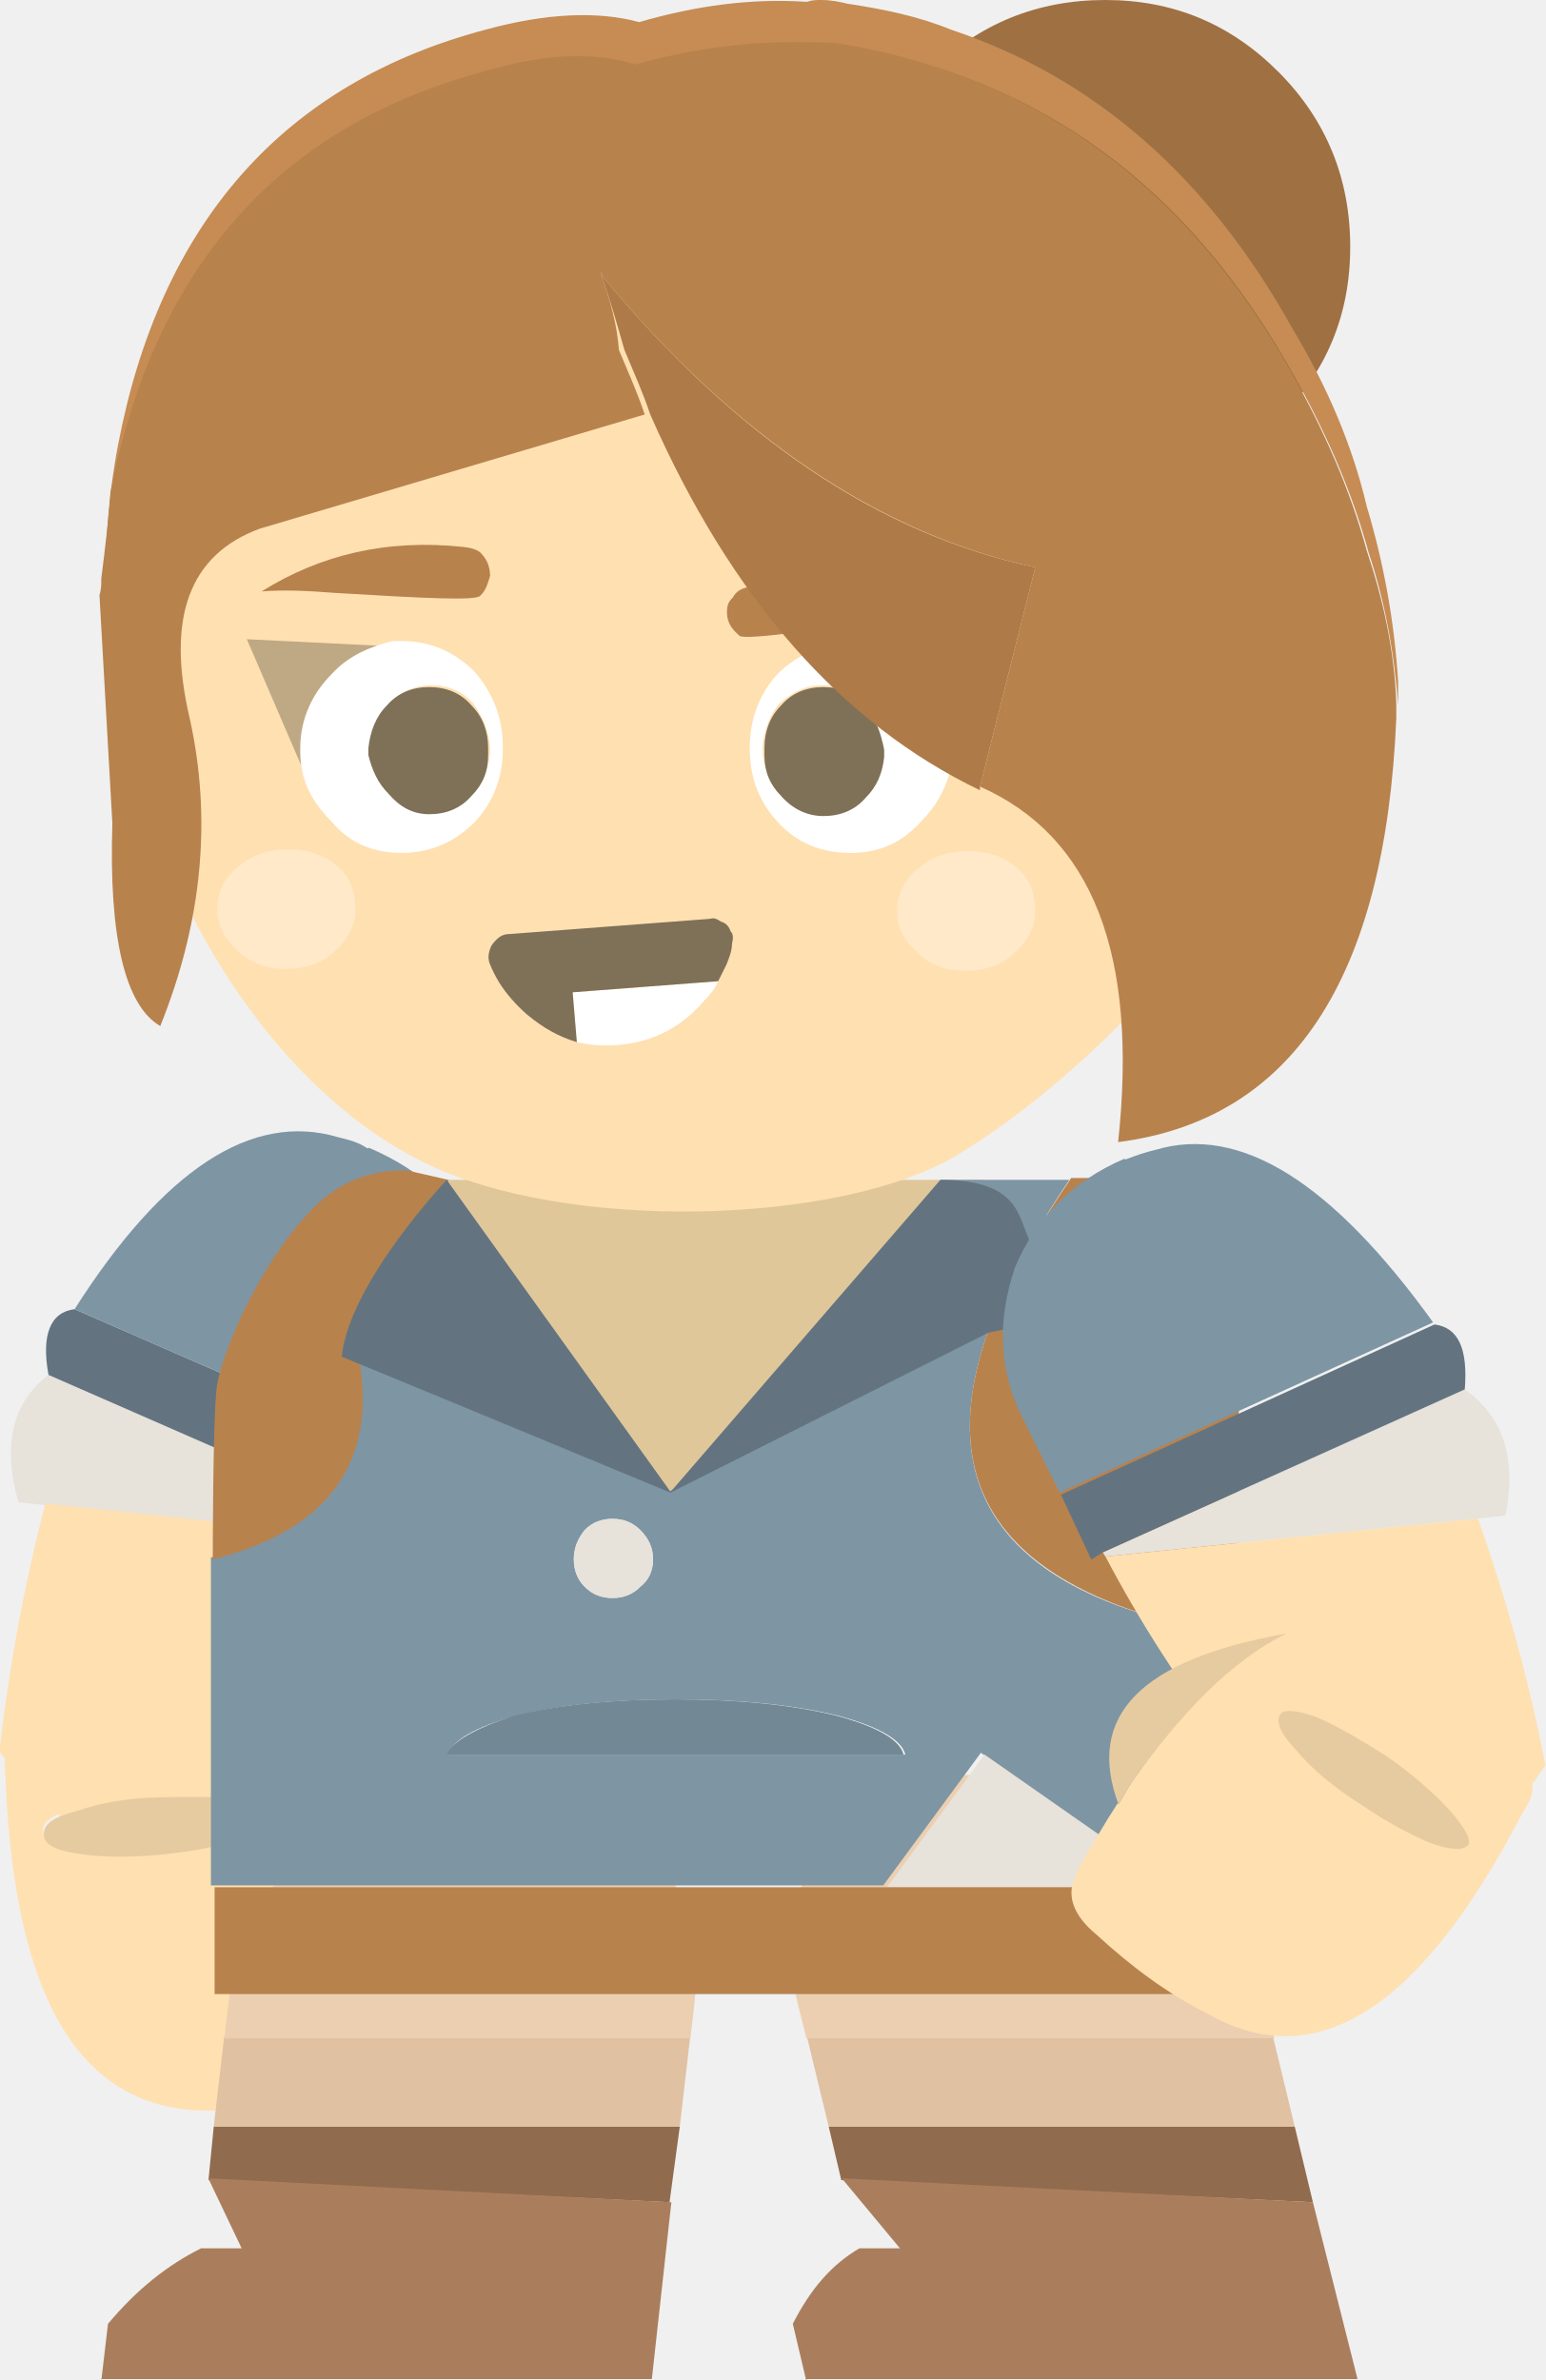
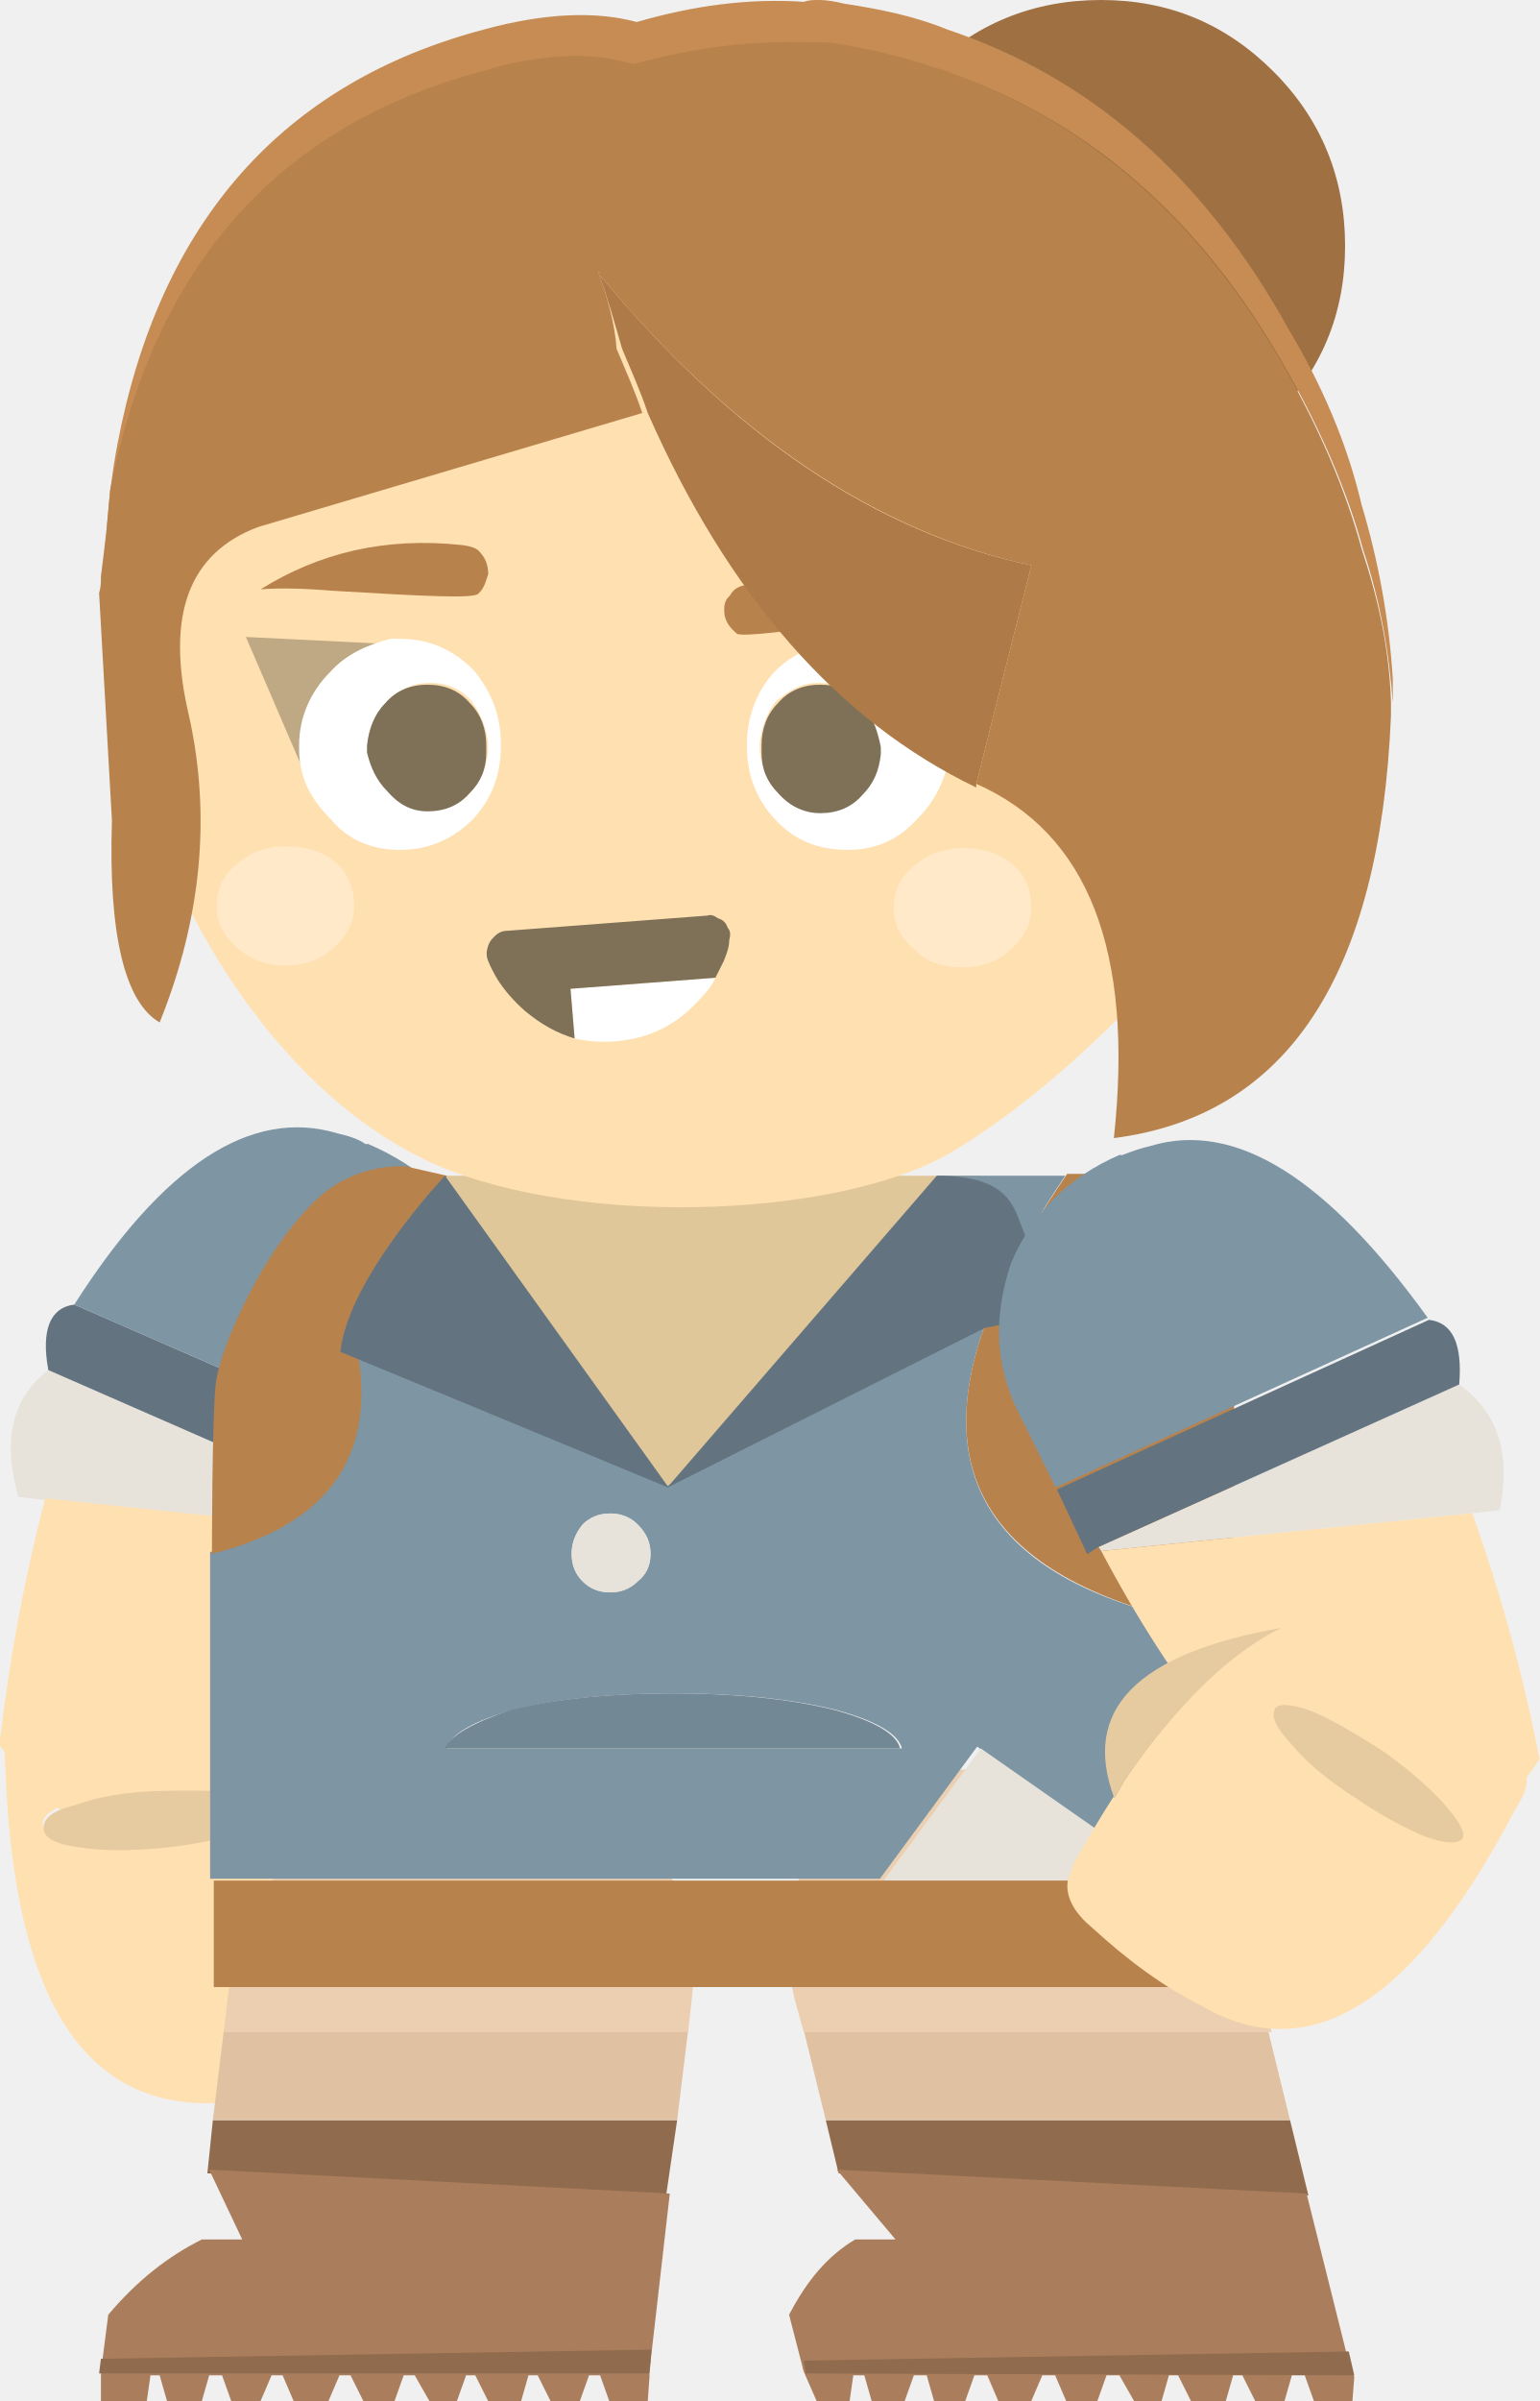
- <svg xmlns="http://www.w3.org/2000/svg" version="1.1" id="Layer_1" x="0px" y="0px" viewBox="0 0 83.9 129.2" style="enable-background:new 0 0 83.9 129.2;" xml:space="preserve">
+ <svg xmlns="http://www.w3.org/2000/svg" version="1.1" id="Layer_1" x="0px" y="0px" viewBox="0 0 83.9 130.8" style="enable-background:new 0 0 83.9 130.8;" xml:space="preserve">
  <style type="text/css">
- 	.st0{fill:#81DAEF;}
- 	.st1{fill:#38356D;}
- 	.st2{fill:#419FDD;}
- 	.st3{fill:#3687BD;}
- 	.st4{fill:#4AB7FF;}
- 	.st5{fill:#FFCC00;}
- 	.st6{fill:#E9BB00;}
- 	.st7{fill:#FFDC51;}
- 	.st8{fill:#E86A17;}
- 	.st9{fill:#BB5512;}
- 	.st10{fill:#FF7419;}
- 	.st11{fill:#28B463;}
- 	.st12{fill:#2ECC71;}
- 	.st13{fill:#33E27D;}
- 	.st14{fill:#C48647;}
- 	.st15{fill:#BB8044;}
- 	.st16{fill:#AD763E;}
- 	.st17{fill:#A8733D;}
- 	.st18{fill-opacity:0.102;}
- 	.st19{fill:#28B162;}
- 	.st20{fill:#31D978;}
- 	.st21{fill:#B8824D;}
- 	.st22{fill:#2A7DB4;}
- 	.st23{fill:#3498DB;}
- 	.st24{fill:#FFE0B1;}
- 	.st25{fill:#25A85C;}
- 	.st26{fill:#E7CBA0;}
- 	.st27{fill:#D7BD93;}
- 	.st28{fill:#9F7042;}
- 	.st29{fill:#BFA984;}
- 	.st30{fill:#FFFFFF;}
- 	.st31{fill:#7F7058;}
- 	.st32{fill:#FFFFFF;fill-opacity:0.302;}
- 	.st33{fill:#AD7A48;}
- 	.st34{fill:#C68C53;}
- 	.st35{fill:#916B4E;}
- 	.st36{fill:#AA7E5C;}
+ 	.st0{fill:#AA7E5C;}
+ 	.st1{fill:#81DAEF;}
+ 	.st2{fill:#38356D;}
+ 	.st3{fill:#419FDD;}
+ 	.st4{fill:#3687BD;}
+ 	.st5{fill:#4AB7FF;}
+ 	.st6{fill:#FFCC00;}
+ 	.st7{fill:#E9BB00;}
+ 	.st8{fill:#FFDC51;}
+ 	.st9{fill:#E86A17;}
+ 	.st10{fill:#BB5512;}
+ 	.st11{fill:#FF7419;}
+ 	.st12{fill:#28B463;}
+ 	.st13{fill:#2ECC71;}
+ 	.st14{fill:#33E27D;}
+ 	.st15{fill:#C48647;}
+ 	.st16{fill:#BB8044;}
+ 	.st17{fill:#AD763E;}
+ 	.st18{fill:#A8733D;}
+ 	.st19{fill-opacity:0.102;}
+ 	.st20{fill:#28B162;}
+ 	.st21{fill:#31D978;}
+ 	.st22{fill:#B8824D;}
+ 	.st23{fill:#2A7DB4;}
+ 	.st24{fill:#3498DB;}
+ 	.st25{fill:#FFE0B1;}
+ 	.st26{fill:#25A85C;}
+ 	.st27{fill:#E7CBA0;}
+ 	.st28{fill:#D7BD93;}
+ 	.st29{fill:#9F7042;}
+ 	.st30{fill:#BFA984;}
+ 	.st31{fill:#FFFFFF;}
+ 	.st32{fill:#7F7058;}
+ 	.st33{fill:#FFFFFF;fill-opacity:0.302;}
+ 	.st34{fill:#AD7A48;}
+ 	.st35{fill:#C68C53;}
+ 	.st36{fill:#916B4E;}
	.st37{fill:#E0C1A2;}
	.st38{fill:#ECCFB1;}
	.st39{fill:#E0C79A;}
	.st40{fill:#637480;}
	.st41{fill:#7E95A3;}
	.st42{fill:#738895;}
	.st43{fill:#E7E2DA;}
	.st44{fill:#544B4B;}
	.st45{fill:#5D5454;}
	.st46{fill:#F7F7F7;}
	.st47{fill:#EEEEEE;}
	.st48{fill:#B47B41;}
	.st49{fill:none;}
	.st50{fill:none;stroke:#288C50;stroke-width:1.484;stroke-miterlimit:10;}
	.st51{fill:#492D14;}
</style>
-   <g>
-     <g id="armRight_FL_4_" transform="matrix( -0.9877472, 0.2588043, 0.1600342, 0.8716888, 457.1,288.85) ">
-       <g transform="matrix( 1, 0, 0, 1, 0,0) ">
+   <polygon class="st0" points="43.8,129.2 44.5,130.8 46.3,130.8 46.5,129.4 47.1,129.4 47.5,130.8 49.3,130.8 49.8,129.4 50.5,129.4   50.9,130.8 52.6,130.8 53.1,129.4 53.8,129.4 54.4,130.8 56.2,130.8 56.8,129.4 57.5,129.4 58.1,130.8 59.8,130.8 60.3,129.4   61,129.4 61.8,130.8 63.3,130.8 63.7,129.4 64.2,129.4 64.9,130.8 66.8,130.8 67.2,129.4 67.7,129.4 68.4,130.8 70,130.8   70.4,129.4 71.1,129.4 71.6,130.8 73.7,130.8 73.8,129.5 73.5,128.5 43.7,128.6 " />
+   <polygon class="st0" points="5.5,129.4 5.5,130.8 8,130.8 8.2,129.4 8.7,129.4 9.1,130.8 11,130.8 11.4,129.4 12.1,129.4   12.6,130.8 14.2,130.8 14.8,129.4 15.4,129.4 16,130.8 17.9,130.8 18.5,129.4 19.1,129.4 19.8,130.8 21.5,130.8 22,129.4   22.6,129.4 23.4,130.8 24.9,130.8 25.4,129.4 25.9,129.4 26.6,130.8 28.4,130.8 28.8,129.4 29.3,129.4 30,130.8 31.6,130.8   32.1,129.4 32.7,129.4 33.2,130.8 35.3,130.8 35.4,129.4 35.2,128.5 5.6,128.6 " />
+   <g id="armRight_FL_4_" transform="matrix( -0.9877472, 0.2588043, 0.1600342, 0.8716888, 457.1,288.85) ">
+     <g transform="matrix( 1, 0, 0, 1, 0,0) ">
+       <g>
        <g>
-           <g>
-             <path class="st43" d="M402.4-357.1l1.4-0.6c0.3-3.6-0.6-6-2.8-7.1l-18.1,15.6c0,0.1,0.1,0.1,0.2,0.2L402.4-357.1z" />
-             <path class="st40" d="M382.9-349.2l18.1-15.6c0-2.5-0.7-3.7-2-3.5l-18.7,16.1l2,3.4L382.9-349.2z" />
-             <path class="st24" d="M383.1-349c4.3,6.9,9.6,12.5,16,16.8c3.6-3.2,6.4-6.8,8.1-11c-1.3-4.8-2.9-9.5-4.8-14L383.1-349z" />
-             <path class="st41" d="M377.9-356.3l2.4,4.1l18.7-16.1c-6-6.9-11.2-9-15.5-6.1c-0.5,0.3-1,0.6-1.4,1.1H382       c-2.6,2.2-4.3,5-5.1,8.3C376.2-361.6,376.5-358.7,377.9-356.3z" />
-           </g>
+           <path class="st43" d="M402.4-357.1l1.4-0.6c0.3-3.6-0.6-6-2.8-7.1l-18.1,15.6c0,0.1,0.1,0.1,0.2,0.2L402.4-357.1z" />
+           <path class="st40" d="M382.9-349.2l18.1-15.6c0-2.5-0.7-3.7-2-3.5l-18.7,16.1l2,3.4L382.9-349.2z" />
+           <path class="st25" d="M383.1-349c4.3,6.9,9.6,12.5,16,16.8c3.6-3.2,6.4-6.8,8.1-11c-1.3-4.8-2.9-9.5-4.8-14L383.1-349z" />
+           <path class="st41" d="M377.9-356.3l2.4,4.1l18.7-16.1c-6-6.9-11.2-9-15.5-6.1c-0.5,0.3-1,0.6-1.4,1.1H382      c-2.6,2.2-4.3,5-5.1,8.3C376.2-361.6,376.5-358.7,377.9-356.3z" />
        </g>
      </g>
    </g>
-     <g id="handRight_FL_4_" transform="matrix( -0.9877472, 0.2588043, 0.1773376, 0.9659271, 460.3,314) ">
-       <g transform="matrix( 1, 0, 0, 1, 0,0) ">
+   </g>
+   <g id="handRight_FL_4_" transform="matrix( -0.9877472, 0.2588043, 0.1773376, 0.9659271, 460.3,314) ">
+     <g transform="matrix( 1, 0, 0, 1, 0,0) ">
+       <g>
        <g>
-           <g>
-             <path class="st24" d="M388-319.4l0.1,1.2v-0.1c0.1,1.4,0.2,2.8,0.3,4.2l0.1,0.4c0.1,1.2,1,1.7,2.7,1.6c2.5-0.1,4.9-0.5,7.2-1.1       c6.6-1.8,9-8.6,7.4-20.4l-0.1-0.8c-0.1-1.1-0.8-1.4-1.9-1.1l-13.8,3.7C388.6-328.7,387.9-324.6,388-319.4 M402.7-329       c-1.1,0.5-2.5,0.9-4.2,1.2c-1.7,0.3-3.2,0.4-4.4,0.3c-1.2-0.1-1.8-0.3-1.9-0.8c-0.1-0.4,0.4-0.8,1.6-1.4       c1.1-0.5,2.5-0.9,4.2-1.2c1.7-0.3,3.1-0.4,4.3-0.4c1.2,0,1.9,0.3,2,0.7C404.4-330,403.8-329.5,402.7-329z" />
-             <path class="st26" d="M402.3-331.1c-1.2-0.1-2.6,0-4.3,0.4c-1.7,0.4-3.1,0.8-4.2,1.2c-1.2,0.5-1.7,1-1.6,1.4s0.7,0.7,1.9,0.8       c1.2,0.1,2.6,0,4.4-0.3c1.7-0.3,3.1-0.7,4.2-1.2c1.2-0.5,1.7-1,1.6-1.5C404.2-330.9,403.6-331.1,402.3-331.1 M388.1-318.3       l-0.1-1.2c-0.1-5.2,0.6-9.3,2-12.4C384.6-325.1,384-320.6,388.1-318.3L388.1-318.3z" />
-           </g>
+           <path class="st25" d="M388-319.4l0.1,1.2v-0.1c0.1,1.4,0.2,2.8,0.3,4.2l0.1,0.4c0.1,1.2,1,1.7,2.7,1.6c2.5-0.1,4.9-0.5,7.2-1.1      c6.6-1.8,9-8.6,7.4-20.4l-0.1-0.8c-0.1-1.1-0.8-1.4-1.9-1.1l-13.8,3.7C388.6-328.7,387.9-324.6,388-319.4 M402.7-329      c-1.1,0.5-2.5,0.9-4.2,1.2c-1.7,0.3-3.2,0.4-4.4,0.3c-1.2-0.1-1.8-0.3-1.9-0.8c-0.1-0.4,0.4-0.8,1.6-1.4      c1.1-0.5,2.5-0.9,4.2-1.2c1.7-0.3,3.1-0.4,4.3-0.4c1.2,0,1.9,0.3,2,0.7C404.4-330,403.8-329.5,402.7-329z" />
+           <path class="st27" d="M402.3-331.1c-1.2-0.1-2.6,0-4.3,0.4c-1.7,0.4-3.1,0.8-4.2,1.2c-1.2,0.5-1.7,1-1.6,1.4s0.7,0.7,1.9,0.8      c1.2,0.1,2.6,0,4.4-0.3c1.7-0.3,3.1-0.7,4.2-1.2c1.2-0.5,1.7-1,1.6-1.5C404.2-330.9,403.6-331.1,402.3-331.1 M388.1-318.3      l-0.1-1.2c-0.1-5.2,0.6-9.3,2-12.4C384.6-325.1,384-320.6,388.1-318.3L388.1-318.3z" />
        </g>
      </g>
    </g>
-     <g id="legLeft_FL_FL_FL_FL_FL_FL_FL_FL_FL_FL_FL_FL_FL_FL_FL_FL_FL_FL_FL_FL_4_" transform="matrix( -1, 0, -0.2476807, 1, 430.75,313.85) ">
-       <g transform="matrix( 1, 0, 0, 1, 0,0) ">
+   </g>
+   <path class="st36" d="M45.7,118.4l-0.7-2.9h25.3l1,4.1L45.7,118.4z" />
+   <path class="st0" d="M43.8,129.2l-0.8-3.1c1-1.9,2.1-3.2,3.6-4.1h2.2l-3.2-3.8l25.6,1.3l2.4,9.6H43.8L43.8,129.2z" />
+   <path class="st37" d="M45,115.5l-1.2-4.9h25.3l1.2,4.9H45z" />
+   <path class="st38" d="M68.8,108.9l0.5,1.8H43.8l-0.5-1.8c-0.8-3.5-0.3-6.4,1.5-8.9c1.8-2.4,4.5-3.6,8.1-3.6H53  c3.5,0,6.8,1.2,9.9,3.6C65.9,102.5,67.9,105.4,68.8,108.9z" />
+   <path class="st36" d="M73.5,128.1l0.3,1.3l-29.9-0.1l0-0.1l-0.1-0.6L73.5,128.1z" />
+   <path class="st36" d="M11.3,118.4l0.3-2.9h25.3l-0.6,4.1L11.3,118.4z" />
+   <path class="st0" d="M5.5,129.2l0.4-3.1c1.6-1.9,3.3-3.2,5.1-4.1h2.2l-1.8-3.8l25.1,1.3l-1.1,9.6H5.5L5.5,129.2z" />
+   <path class="st37" d="M11.6,115.5l0.6-4.9h25.3l-0.6,4.9H11.6z" />
+   <path class="st38" d="M37.7,108.9l-0.2,1.8H12.2l0.2-1.8c0.4-3.5,1.9-6.4,4.6-8.9c2.6-2.4,5.8-3.6,9.3-3.6h0.1  c3.5,0,6.4,1.2,8.6,3.6C37.2,102.5,38.1,105.4,37.7,108.9z" />
+   <g id="body_FL_FL_FL_FL_FL_FL_FL_FL_FL_FL_FL_FL_FL_FL_FL_FL_FL_FL_FL_FL_FL_4_" transform="matrix( 1, 0, 0, 1, 441.35,305.15) ">
+     <g transform="matrix( 1, 0, 0, 1, 0,0) ">
+       <g>
        <g>
-           <g>
-             <path class="st35" d="M433.5-195.5l1.4-2.9h-25.3l-2,4.1L433.5-195.5z" />
-             <path class="st36" d="M432.7-184.6l1.5-3.1c-0.5-1.9-1.3-3.2-2.6-4.1h-2.2l4.1-3.8l-25.9,1.3l-4.8,9.6h29.9V-184.6z" />
-             <path class="st37" d="M434.9-198.4l2.4-4.9H412l-2.4,4.9H434.9z" />
-             <path class="st38" d="M412.8-205l-0.9,1.8h25.4l0.9-1.8c1.7-3.5,1.9-6.4,0.7-8.9c-1.2-2.4-3.6-3.6-7.2-3.6h-0.1       c-3.5,0-7.1,1.2-10.8,3.6C417.2-211.4,414.5-208.5,412.8-205z" />
-           </g>
+           <path class="st39" d="M-387.9-241.1H-421l16.1,17L-387.9-241.1z" />
+           <path class="st41" d="M-387.7-232.9l-17.3,8.7l-17-7.6c1.1,5.9-1.5,9.6-7.9,11.2v17.8h36.5l5.3-7.2l10.3,7.2h3.5v-13.6      C-386.4-218.3-390.9-223.9-387.7-232.9 M-406.6-219c-0.4,0.4-0.9,0.6-1.5,0.6s-1.1-0.2-1.5-0.6s-0.6-0.9-0.6-1.5      s0.2-1.1,0.6-1.6c0.4-0.4,0.9-0.6,1.5-0.6s1.1,0.2,1.5,0.6c0.5,0.5,0.7,1,0.7,1.6S-406.1-219.4-406.6-219 M-404.6-212.9      c3.4,0,6.4,0.3,8.8,0.9c2.2,0.6,3.4,1.3,3.6,2.1H-417c0.2-0.8,1.5-1.5,3.6-2.1C-411-212.6-408.1-212.9-404.6-212.9       M-390.3-241.1c1.1,1,4.3,2.2,4.9,3.4c0.6-1.1,1.3-2.2,2.1-3.4H-390.3z" />
+           <path class="st42" d="M-417.1-209.9h24.8c-0.2-0.8-1.4-1.5-3.6-2.1c-2.4-0.6-5.4-0.9-8.8-0.9c-3.4,0-6.4,0.3-8.8,0.9      C-415.6-211.3-416.8-210.6-417.1-209.9z" />
+           <path class="st43" d="M-405.9-220.5c0-0.6-0.2-1.1-0.7-1.6c-0.4-0.4-0.9-0.6-1.5-0.6s-1.1,0.2-1.5,0.6c-0.4,0.5-0.6,1-0.6,1.6      s0.2,1.1,0.6,1.5s0.9,0.6,1.5,0.6s1.1-0.2,1.5-0.6C-406.1-219.4-405.9-219.9-405.9-220.5 M-393.2-202.7h15.6l-10.3-7.2      L-393.2-202.7z" />
+           <path class="st22" d="M-429.8-196.9h55.7v-5.8h-3.5h-15.6h-36.5v5.8 M-385.4-237.7c0.5,1,0.9,2,1,3.1l-3.3,1.7      c-3.2,9,1.3,14.5,13.6,16.6v-24.9h-9.1C-384-240-384.8-238.8-385.4-237.7 M-429.8-220.5c6.4-1.6,9-5.4,7.9-11.2      c-0.8-3.3,3.5-6.4,4.9-9.4l-2.2-0.5c0,0-2.7-0.3-4.9,1.8c-2.9,2.7-5.3,8.1-5.5,10.1C-429.8-227.8-429.8-220.5-429.8-220.5z" />
+           <path class="st40" d="M-417.1-241.1c0,0-5.3,5.6-5.7,9.6c4.4,1.8,17.9,7.4,17.9,7.4L-417.1-241.1 M-390.3-241.1l-14.7,17      l17.3-8.7l3.3-0.7c-0.1-1.1-0.5-3.2-1-4.2C-386.1-239-385.9-241.1-390.3-241.1z" />
        </g>
      </g>
    </g>
-     <g id="legRight_FL_FL_FL_FL_FL_FL_FL_FL_FL_FL_FL_FL_FL_FL_FL_FL_FL_FL_FL_FL_FL_4_" transform="matrix( -1, 0, 0.1083527, 1, 451.9,313.85) ">
-       <g transform="matrix( 1, 0, 0, 1, 0,0) ">
+   </g>
+   <g id="armLeft_FL_FL_FL_FL_FL_FL_FL_FL_FL_FL_FL_FL_FL_FL_FL_FL_FL_FL_FL_FL_FL_4_" transform="matrix( 0.9660187, 0.2584229, -0.2332153, 0.8717651, 424.55,289.35) ">
+     <g transform="matrix( 1, 0, 0, 1, 0,0) ">
+       <g>
        <g>
-           <g>
-             <path class="st35" d="M419.4-195.5l-0.6-2.9h-25.3l1,4.1L419.4-195.5z" />
-             <path class="st36" d="M426.4-184.6l-0.7-3.1c-1.8-1.9-3.6-3.2-5.5-4.1H418l1.4-3.8l-25,1.3l2.1,9.6h29.9V-184.6z" />
-             <path class="st37" d="M418.8-198.4l-1.1-4.9h-25.3l1.1,4.9H418.8z" />
-             <path class="st38" d="M392-205l0.4,1.8h25.3l-0.4-1.8c-0.8-3.5-2.6-6.4-5.6-8.9c-2.9-2.4-6.2-3.6-9.7-3.6h-0.1       c-3.5,0-6.3,1.2-8.2,3.6C391.8-211.4,391.2-208.5,392-205z" />
-           </g>
+           <path class="st43" d="M-386.1-122.9l1.4-0.6c-0.2-3.5-1.5-5.7-3.9-6.7l-16.7,15.1c0.1,0.1,0.1,0.1,0.2,0.2L-386.1-122.9z" />
+           <path class="st40" d="M-405.3-115.1l16.7-15.1c-0.4-2.4-1.2-3.5-2.5-3.3l-17.2,15.7l2.5,3.3L-405.3-115.1z" />
+           <path class="st25" d="M-405.1-114.9c5.5,6.6,11.8,11.9,19.1,15.9c3.3-3.1,5.7-6.6,6.9-10.6c-2-4.6-4.4-9.1-7-13.3L-405.1-114.9z      " />
+           <path class="st41" d="M-411.5-121.8l3.1,3.9l17.2-15.7c-7.3-6.6-12.9-8.5-17-5.7c-0.5,0.3-0.9,0.6-1.4,1h-0.1      c-2.4,2.1-3.8,4.8-4.2,8C-414.1-126.9-413.3-124.1-411.5-121.8z" />
        </g>
      </g>
    </g>
-     <g id="body_FL_FL_FL_FL_FL_FL_FL_FL_FL_FL_FL_FL_FL_FL_FL_FL_FL_FL_FL_FL_FL_4_" transform="matrix( 1, 0, 0, 1, 441.35,305.15) ">
-       <g transform="matrix( 1, 0, 0, 1, 0,0) ">
+   </g>
+   <g id="handLeft_FL_FL_FL_FL_FL_FL_FL_FL_FL_FL_FL_FL_FL_FL_FL_FL_FL_FL_FL_FL_FL_4_" transform="matrix( 0.9659119, -0.2588196, 0.2588196, 0.9659119, 422.3,310.3) ">
+     <g transform="matrix( 1, 0, 0, 1, 0,0) ">
+       <g>
        <g>
-           <g>
-             <path class="st39" d="M-387.9-241.1H-421l16.1,17L-387.9-241.1z" />
-             <path class="st41" d="M-387.7-232.9l-17.3,8.7l-17-7.6c1.1,5.9-1.5,9.6-7.9,11.2v17.8h36.5l5.3-7.2l10.3,7.2h3.5v-13.6       C-386.4-218.3-390.9-223.9-387.7-232.9 M-406.6-219c-0.4,0.4-0.9,0.6-1.5,0.6s-1.1-0.2-1.5-0.6s-0.6-0.9-0.6-1.5       s0.2-1.1,0.6-1.6c0.4-0.4,0.9-0.6,1.5-0.6s1.1,0.2,1.5,0.6c0.5,0.5,0.7,1,0.7,1.6S-406.1-219.4-406.6-219 M-404.6-212.9       c3.4,0,6.4,0.3,8.8,0.9c2.2,0.6,3.4,1.3,3.6,2.1H-417c0.2-0.8,1.5-1.5,3.6-2.1C-411-212.6-408.1-212.9-404.6-212.9        M-390.3-241.1c1.1,1,4.3,2.2,4.9,3.4c0.6-1.1,1.3-2.2,2.1-3.4H-390.3z" />
-             <path class="st42" d="M-417.1-209.9h24.8c-0.2-0.8-1.4-1.5-3.6-2.1c-2.4-0.6-5.4-0.9-8.8-0.9c-3.4,0-6.4,0.3-8.8,0.9       C-415.6-211.3-416.8-210.6-417.1-209.9z" />
-             <path class="st43" d="M-405.9-220.5c0-0.6-0.2-1.1-0.7-1.6c-0.4-0.4-0.9-0.6-1.5-0.6s-1.1,0.2-1.5,0.6c-0.4,0.5-0.6,1-0.6,1.6       s0.2,1.1,0.6,1.5s0.9,0.6,1.5,0.6s1.1-0.2,1.5-0.6C-406.1-219.4-405.9-219.9-405.9-220.5 M-393.2-202.7h15.6l-10.3-7.2       L-393.2-202.7z" />
-             <path class="st21" d="M-429.8-196.9h55.7v-5.8h-3.5h-15.6h-36.5v5.8 M-385.4-237.7c0.5,1,0.9,2,1,3.1l-3.3,1.7       c-3.2,9,1.3,14.5,13.6,16.6v-24.9h-9.1C-384-240-384.8-238.8-385.4-237.7 M-429.8-220.5c6.4-1.6,9-5.4,7.9-11.2       c-0.8-3.3,3.5-6.4,4.9-9.4l-2.2-0.5c0,0-2.7-0.3-4.9,1.8c-2.9,2.7-5.3,8.1-5.5,10.1C-429.8-227.8-429.8-220.5-429.8-220.5z" />
-             <path class="st40" d="M-417.1-241.1c0,0-5.3,5.6-5.7,9.6c4.4,1.8,17.9,7.4,17.9,7.4L-417.1-241.1 M-390.3-241.1l-14.7,17       l17.3-8.7l3.3-0.7c-0.1-1.1-0.5-3.2-1-4.2C-386.1-239-385.9-241.1-390.3-241.1z" />
-           </g>
+           <path class="st25" d="M-293.5-299.5l-0.8,0.8v-0.1c-1,0.9-2,1.9-3,2.9l-0.2,0.3c-0.8,0.8-0.8,2,0.2,3.4c1.4,2.2,2.9,4.1,4.7,5.7      c4.8,4.8,11.2,2.8,19.2-5.9l0.6-0.6c0.7-0.8,0.7-1.6-0.2-2.4l-10.1-10C-286.2-304.7-289.7-302.8-293.5-299.5 M-278.5-292.2      c-1-0.7-2-1.7-3.1-3c-1.2-1.3-2-2.6-2.6-3.7s-0.7-1.8-0.4-2.1c0.2-0.3,0.9-0.1,1.9,0.6c0.9,0.7,2,1.7,3.1,3s2,2.5,2.5,3.6      c0.6,1.1,0.8,1.9,0.5,2.2C-276.8-291.3-277.5-291.5-278.5-292.2z" />
+           <path class="st27" d="M-277.1-293.9c-0.6-1.1-1.4-2.3-2.5-3.6c-1.2-1.3-2.2-2.3-3.1-3c-1-0.7-1.7-0.9-1.9-0.6      c-0.3,0.3-0.2,1,0.4,2.1c0.5,1.1,1.4,2.4,2.6,3.7c1.1,1.3,2.2,2.3,3.1,3c1,0.7,1.7,0.9,2,0.6      C-276.3-292-276.5-292.7-277.1-293.9 M-294.3-298.7l0.8-0.8c3.8-3.2,7.3-5.2,10.4-5.8C-291.1-306-294.8-303.8-294.3-298.7      L-294.3-298.7z" />
        </g>
      </g>
    </g>
-     <g id="armLeft_FL_FL_FL_FL_FL_FL_FL_FL_FL_FL_FL_FL_FL_FL_FL_FL_FL_FL_FL_FL_FL_4_" transform="matrix( 0.9660187, 0.2584229, -0.2332153, 0.8717651, 424.55,289.35) ">
-       <g transform="matrix( 1, 0, 0, 1, 0,0) ">
+   </g>
+   <g>
+     <path class="st25" d="M7.4,42.1c2.6,9,8.3,17.4,15.6,21c7.7,3.8,22.4,3.4,28.8-0.3c6.4-3.8,15.6-12.6,19-22   c0.1-4.7-0.4-10.3-1.3-16.7c-0.7-4.6-3.2-6.8-7.6-6.8C45.5,0.2,30.4-1.9,16.5,10.9c-4.6,4.2-7.2,8.5-7.8,13   C7.7,30,7.3,36.1,7.4,42.1z" />
+     <g transform="matrix( 1, 0, 0, 1, 0,0) ">
+       <g>
        <g>
-           <g>
-             <path class="st43" d="M-386.1-122.9l1.4-0.6c-0.2-3.5-1.5-5.7-3.9-6.7l-16.7,15.1c0.1,0.1,0.1,0.1,0.2,0.2L-386.1-122.9z" />
-             <path class="st40" d="M-405.3-115.1l16.7-15.1c-0.4-2.4-1.2-3.5-2.5-3.3l-17.2,15.7l2.5,3.3L-405.3-115.1z" />
-             <path class="st24" d="M-405.1-114.9c5.5,6.6,11.8,11.9,19.1,15.9c3.3-3.1,5.7-6.6,6.9-10.6c-2-4.6-4.4-9.1-7-13.3L-405.1-114.9       z" />
-             <path class="st41" d="M-411.5-121.8l3.1,3.9l17.2-15.7c-7.3-6.6-12.9-8.5-17-5.7c-0.5,0.3-0.9,0.6-1.4,1h-0.1       c-2.4,2.1-3.8,4.8-4.2,8C-414.1-126.9-413.3-124.1-411.5-121.8z" />
-           </g>
+           <path class="st29" d="M59.9,26.7c3.7,0,6.9-1.3,9.5-3.9c2.6-2.6,3.9-5.7,3.9-9.4S72,6.5,69.4,3.9S63.7,0,60,0      c-3.7,0-6.9,1.3-9.5,3.9c-2.6,2.6-3.9,5.7-3.9,9.4s1.3,6.9,3.9,9.5C53.1,25.4,56.2,26.7,59.9,26.7z" />
        </g>
      </g>
    </g>
-     <g id="handLeft_FL_FL_FL_FL_FL_FL_FL_FL_FL_FL_FL_FL_FL_FL_FL_FL_FL_FL_FL_FL_FL_4_" transform="matrix( 0.9659119, -0.2588196, 0.2588196, 0.9659119, 422.3,310.3) ">
-       <g transform="matrix( 1, 0, 0, 1, 0,0) ">
+     <g transform="matrix( 1, 0, 0, 1, 0,0) ">
+       <g>
        <g>
-           <g>
-             <path class="st24" d="M-293.5-299.5l-0.8,0.8v-0.1c-1,0.9-2,1.9-3,2.9l-0.2,0.3c-0.8,0.8-0.8,2,0.2,3.4       c1.4,2.2,2.9,4.1,4.7,5.7c4.8,4.8,11.2,2.8,19.2-5.9l0.6-0.6c0.7-0.8,0.7-1.6-0.2-2.4l-10.1-10       C-286.2-304.7-289.7-302.8-293.5-299.5 M-278.5-292.2c-1-0.7-2-1.7-3.1-3c-1.2-1.3-2-2.6-2.6-3.7s-0.7-1.8-0.4-2.1       c0.2-0.3,0.9-0.1,1.9,0.6c0.9,0.7,2,1.7,3.1,3s2,2.5,2.5,3.6c0.6,1.1,0.8,1.9,0.5,2.2C-276.8-291.3-277.5-291.5-278.5-292.2z" />
-             <path class="st26" d="M-277.1-293.9c-0.6-1.1-1.4-2.3-2.5-3.6c-1.2-1.3-2.2-2.3-3.1-3c-1-0.7-1.7-0.9-1.9-0.6       c-0.3,0.3-0.2,1,0.4,2.1c0.5,1.1,1.4,2.4,2.6,3.7c1.1,1.3,2.2,2.3,3.1,3c1,0.7,1.7,0.9,2,0.6       C-276.3-292-276.5-292.7-277.1-293.9 M-294.3-298.7l0.8-0.8c3.8-3.2,7.3-5.2,10.4-5.8C-291.1-306-294.8-303.8-294.3-298.7       L-294.3-298.7z" />
-           </g>
+           <path class="st30" d="M50,36.7c1.1,1.2,1.6,2.5,1.6,4.1c0,0.4,0,0.8-0.1,1.2l3.1-7.2l-8,0.3C48,35.2,49.1,35.7,50,36.7       M13.4,34.7l3.1,7.2c0-0.4-0.1-0.8-0.1-1.2c0-1.6,0.6-2.9,1.7-4c0.9-1,2-1.5,3.4-1.6L13.4,34.7z" />
+           <path class="st31" d="M46.2,35c-1.6,0-2.9,0.5-4,1.6c-1,1.1-1.5,2.5-1.5,4c0,1.6,0.5,2.9,1.5,4c1.1,1.2,2.4,1.7,4,1.7      s2.8-0.6,3.8-1.7c0.8-0.8,1.3-1.7,1.6-2.8c0.1-0.4,0.1-0.8,0.1-1.2c0-1.6-0.5-2.9-1.6-4.1c-0.9-1-2-1.6-3.4-1.7      C46.5,35,46.3,35,46.2,35 M47.9,40.6V41c-0.1,0.9-0.4,1.6-1,2.2c-0.6,0.7-1.4,1-2.3,1c-0.9,0-1.7-0.4-2.3-1.1      c-0.5-0.6-0.8-1.3-0.9-2.2v-0.4c0.1-0.9,0.4-1.7,0.9-2.3c0.7-0.6,1.4-1,2.3-1c0.9,0,1.7,0.3,2.2,1      C47.5,38.9,47.8,39.7,47.9,40.6 M18,36.6c-1.1,1.1-1.7,2.5-1.7,4c0,0.4,0,0.8,0.1,1.2c0.2,1.1,0.8,2,1.6,2.8      c1,1.2,2.3,1.7,3.8,1.7c1.6,0,2.9-0.6,4-1.7c1-1.1,1.5-2.4,1.5-4s-0.5-2.9-1.5-4.1c-1.1-1.1-2.4-1.7-4-1.7c-0.2,0-0.3,0-0.5,0      C20.1,35.1,18.9,35.6,18,36.6 M21.1,38.2c0.6-0.6,1.4-1,2.3-1c0.9,0,1.7,0.3,2.3,1c0.5,0.7,0.8,1.4,0.9,2.3v0.4      c-0.1,0.9-0.4,1.6-0.9,2.2c-0.7,0.7-1.4,1-2.3,1c-0.9,0-1.7-0.4-2.2-1.1c-0.6-0.6-0.9-1.3-1-2.2v-0.4      C20.2,39.6,20.5,38.9,21.1,38.2z" />
+           <path class="st32" d="M46.9,38.3c-0.6-0.7-1.3-1-2.2-1c-0.9,0-1.7,0.3-2.3,1c-0.6,0.6-0.9,1.4-0.9,2.3V41c0,0.9,0.3,1.6,0.9,2.2      c0.6,0.7,1.4,1.1,2.3,1.1s1.7-0.3,2.3-1c0.6-0.6,0.9-1.3,1-2.2v-0.4C47.8,39.7,47.5,38.9,46.9,38.3 M21.1,43.1      c0.6,0.7,1.3,1.1,2.2,1.1s1.7-0.3,2.3-1c0.6-0.6,0.9-1.3,0.9-2.2v-0.4c0-0.9-0.3-1.7-0.9-2.3c-0.6-0.7-1.4-1-2.3-1      c-0.9,0-1.7,0.3-2.3,1c-0.6,0.6-0.9,1.4-1,2.3V41C20.2,41.8,20.5,42.5,21.1,43.1z" />
+         </g>
+       </g>
+     </g>
+     <g transform="matrix( 0.9659271, -0.2588043, 0.2588043, 0.9659271, 5.45,2.15) ">
+       <g>
+         <g>
+           <path class="st22" d="M12.1,34.5c0.4-0.2,0.6-0.6,0.8-0.9c0.1-0.4,0.1-0.8-0.1-1.2c-0.1-0.3-0.4-0.5-0.9-0.7      C8,30.2,4.3,30.1,0.7,31.2c1.1,0.2,2.4,0.6,3.8,1.1C9.3,33.9,11.8,34.7,12.1,34.5z" />
+         </g>
+       </g>
+     </g>
+     <g transform="matrix( 0.9659271, 0.2588043, -0.2588043, 0.9659271, -5.6,2.8) ">
+       <g>
+         <g>
+           <path class="st22" d="M52.2,16.1c-0.4,0.2-0.6,0.4-0.7,0.8c-0.2,0.3-0.2,0.6,0,1.1c0.2,0.4,0.5,0.6,0.9,0.8      c0.3,0.1,2.7-0.8,7.3-2.9c1.4-0.7,2.6-1.2,3.6-1.6C59.7,13.7,56,14.2,52.2,16.1z" />
+         </g>
+       </g>
+     </g>
+     <g transform="matrix( 1, 0, 0, 1, 0,0) ">
+       <g>
+         <g>
+           <path class="st33" d="M52.4,52.7c1.1,0,2-0.3,2.7-1c0.7-0.6,1.1-1.4,1.1-2.2c0-1-0.3-1.8-1-2.4c-0.7-0.6-1.6-0.9-2.7-0.9      c-1,0-1.9,0.3-2.6,0.9c-0.8,0.6-1.2,1.4-1.2,2.4c0,0.9,0.4,1.6,1.2,2.3C50.5,52.4,51.4,52.7,52.4,52.7z" />
+         </g>
+       </g>
+     </g>
+     <g transform="matrix( 1, 0, 0, 1, 0,0) ">
+       <g>
+         <g>
+           <path class="st33" d="M15.5,52.6c1.1,0,2-0.3,2.7-1c0.7-0.6,1.1-1.4,1.1-2.2c0-1-0.3-1.8-1-2.4c-0.7-0.6-1.6-0.9-2.7-0.9      c-1,0-1.9,0.3-2.6,0.9c-0.8,0.6-1.2,1.4-1.2,2.4c0,0.9,0.4,1.6,1.2,2.3C13.7,52.3,14.5,52.6,15.5,52.6z" />
        </g>
      </g>
    </g>
    <g>
-       <path class="st24" d="M7.4,42.1c2.6,9,8.3,17.4,15.6,21c7.7,3.8,22.4,3.4,28.8-0.3c6.4-3.8,15.6-12.6,19-22    c0.1-4.7-0.4-10.3-1.3-16.7c-0.7-4.6-3.2-6.8-7.6-6.8C45.5,0.2,30.4-1.9,16.5,10.9c-4.6,4.2-7.2,8.5-7.8,13    C7.7,30,7.3,36.1,7.4,42.1z" />
-       <g transform="matrix( 1, 0, 0, 1, 0,0) ">
-         <g>
-           <g>
-             <path class="st28" d="M59.9,26.7c3.7,0,6.9-1.3,9.5-3.9c2.6-2.6,3.9-5.7,3.9-9.4S72,6.5,69.4,3.9S63.7,0,60,0       c-3.7,0-6.9,1.3-9.5,3.9c-2.6,2.6-3.9,5.7-3.9,9.4s1.3,6.9,3.9,9.5C53.1,25.4,56.2,26.7,59.9,26.7z" />
-           </g>
-         </g>
+       <g>
+         <path class="st35" d="M6.4,24.2c-0.3,1.6-0.5,3.2-0.6,4.9c-0.1,0.8-0.1,1.6-0.2,2.4c0.3-1.6,0.4-3.2,0.5-4.7     C8.5,14.5,15.2,6.9,26.3,4c3.4-0.9,6.1-1.1,8.3-0.4c3.3-0.9,6.5-1.3,9.6-1.2c0.6,0,1.1,0,1.7,0.1c10.5,1.7,18.6,7.6,24.3,17.8     c1.8,3.2,3.2,6.4,4.1,9.7c0.9,2.7,1.4,5.5,1.6,8.3c0-0.5,0-0.9,0-1.3c-0.2-3.3-0.8-6.5-1.7-9.5c-0.8-3.4-2.2-6.6-4-9.6     C65.6,9.6,59.4,4.2,51.6,1.6C49.9,0.9,48,0.5,46,0.2C45.6,0.1,45.1,0,44.6,0c-0.3,0-0.5,0-0.8,0.1c-3-0.2-6,0.2-9.1,1.1     c-2.2-0.6-5-0.5-8.3,0.4C15.4,4.5,8.7,12.1,6.4,24.2z" />
+         <path class="st22" d="M32.6,14.8c0.1,0,0.1,0.1,0.1,0.2c7.2,8.7,15.1,14,23.5,15.8l-3,11.9c6.1,2.7,8.6,9.1,7.5,19.3     c9.4-1.2,14.5-8.8,15.1-23c0-0.3,0-0.6,0-0.8c-0.1-2.9-0.7-5.6-1.6-8.3c-0.9-3.3-2.3-6.5-4.1-9.7c-5.7-10.1-13.8-16-24.3-17.8     c-0.6-0.1-1.1-0.1-1.7-0.1c-3.2-0.1-6.4,0.3-9.6,1.2c-2.2-0.7-5-0.6-8.3,0.4C15.1,6.9,8.4,14.5,6,26.7c-0.1,1.5-0.3,3.1-0.5,4.7     c0,0.3,0,0.6-0.1,0.9l0.7,12.4c-0.2,6.2,0.7,9.9,2.6,11C11,50,11.5,44.4,10.3,39c-1.3-5.5,0-8.9,3.8-10.3L35,22.5     c-0.4-1.2-0.9-2.3-1.4-3.5C33.5,17.6,33.1,16.2,32.6,14.8z" />
+         <path class="st34" d="M53.2,42.9v-0.2l3-11.9C47.7,29,39.9,23.7,32.7,15c0-0.1,0-0.2-0.1-0.2c0.5,1.4,0.9,2.8,1.3,4.2     c0.5,1.2,1,2.3,1.4,3.5C39.7,32.5,45.7,39.3,53.2,42.9z" />
      </g>
-       <g transform="matrix( 1, 0, 0, 1, 0,0) ">
-         <g>
-           <g>
-             <path class="st29" d="M50,36.7c1.1,1.2,1.6,2.5,1.6,4.1c0,0.4,0,0.8-0.1,1.2l3.1-7.2l-8,0.3C48,35.2,49.1,35.7,50,36.7        M13.4,34.7l3.1,7.2c0-0.4-0.1-0.8-0.1-1.2c0-1.6,0.6-2.9,1.7-4c0.9-1,2-1.5,3.4-1.6L13.4,34.7z" />
-             <path class="st30" d="M46.2,35c-1.6,0-2.9,0.5-4,1.6c-1,1.1-1.5,2.5-1.5,4c0,1.6,0.5,2.9,1.5,4c1.1,1.2,2.4,1.7,4,1.7       s2.8-0.6,3.8-1.7c0.8-0.8,1.3-1.7,1.6-2.8c0.1-0.4,0.1-0.8,0.1-1.2c0-1.6-0.5-2.9-1.6-4.1c-0.9-1-2-1.6-3.4-1.7       C46.5,35,46.3,35,46.2,35 M47.9,40.6V41c-0.1,0.9-0.4,1.6-1,2.2c-0.6,0.7-1.4,1-2.3,1c-0.9,0-1.7-0.4-2.3-1.1       c-0.5-0.6-0.8-1.3-0.9-2.2v-0.4c0.1-0.9,0.4-1.7,0.9-2.3c0.7-0.6,1.4-1,2.3-1c0.9,0,1.7,0.3,2.2,1       C47.5,38.9,47.8,39.7,47.9,40.6 M18,36.6c-1.1,1.1-1.7,2.5-1.7,4c0,0.4,0,0.8,0.1,1.2c0.2,1.1,0.8,2,1.6,2.8       c1,1.2,2.3,1.7,3.8,1.7c1.6,0,2.9-0.6,4-1.7c1-1.1,1.5-2.4,1.5-4s-0.5-2.9-1.5-4.1c-1.1-1.1-2.4-1.7-4-1.7c-0.2,0-0.3,0-0.5,0       C20.1,35.1,18.9,35.6,18,36.6 M21.1,38.2c0.6-0.6,1.4-1,2.3-1c0.9,0,1.7,0.3,2.3,1c0.5,0.7,0.8,1.4,0.9,2.3v0.4       c-0.1,0.9-0.4,1.6-0.9,2.2c-0.7,0.7-1.4,1-2.3,1c-0.9,0-1.7-0.4-2.2-1.1c-0.6-0.6-0.9-1.3-1-2.2v-0.4       C20.2,39.6,20.5,38.9,21.1,38.2z" />
-             <path class="st31" d="M46.9,38.3c-0.6-0.7-1.3-1-2.2-1c-0.9,0-1.7,0.3-2.3,1c-0.6,0.6-0.9,1.4-0.9,2.3V41       c0,0.9,0.3,1.6,0.9,2.2c0.6,0.7,1.4,1.1,2.3,1.1s1.7-0.3,2.3-1c0.6-0.6,0.9-1.3,1-2.2v-0.4C47.8,39.7,47.5,38.9,46.9,38.3        M21.1,43.1c0.6,0.7,1.3,1.1,2.2,1.1s1.7-0.3,2.3-1c0.6-0.6,0.9-1.3,0.9-2.2v-0.4c0-0.9-0.3-1.7-0.9-2.3c-0.6-0.7-1.4-1-2.3-1       c-0.9,0-1.7,0.3-2.3,1c-0.6,0.6-0.9,1.4-1,2.3V41C20.2,41.8,20.5,42.5,21.1,43.1z" />
-           </g>
-         </g>
-       </g>
-       <g transform="matrix( 0.9659271, -0.2588043, 0.2588043, 0.9659271, 5.45,2.15) ">
-         <g>
-           <g>
-             <path class="st21" d="M12.1,34.5c0.4-0.2,0.6-0.6,0.8-0.9c0.1-0.4,0.1-0.8-0.1-1.2c-0.1-0.3-0.4-0.5-0.9-0.7       C8,30.2,4.3,30.1,0.7,31.2c1.1,0.2,2.4,0.6,3.8,1.1C9.3,33.9,11.8,34.7,12.1,34.5z" />
-           </g>
-         </g>
-       </g>
-       <g transform="matrix( 0.9659271, 0.2588043, -0.2588043, 0.9659271, -5.6,2.8) ">
-         <g>
-           <g>
-             <path class="st21" d="M52.2,16.1c-0.4,0.2-0.6,0.4-0.7,0.8c-0.2,0.3-0.2,0.6,0,1.1c0.2,0.4,0.5,0.6,0.9,0.8       c0.3,0.1,2.7-0.8,7.3-2.9c1.4-0.7,2.6-1.2,3.6-1.6C59.7,13.7,56,14.2,52.2,16.1z" />
-           </g>
-         </g>
-       </g>
-       <g transform="matrix( 1, 0, 0, 1, 0,0) ">
-         <g>
-           <g>
-             <path class="st32" d="M52.4,52.7c1.1,0,2-0.3,2.7-1c0.7-0.6,1.1-1.4,1.1-2.2c0-1-0.3-1.8-1-2.4c-0.7-0.6-1.6-0.9-2.7-0.9       c-1,0-1.9,0.3-2.6,0.9c-0.8,0.6-1.2,1.4-1.2,2.4c0,0.9,0.4,1.6,1.2,2.3C50.5,52.4,51.4,52.7,52.4,52.7z" />
-           </g>
-         </g>
-       </g>
-       <g transform="matrix( 1, 0, 0, 1, 0,0) ">
-         <g>
-           <g>
-             <path class="st32" d="M15.5,52.6c1.1,0,2-0.3,2.7-1c0.7-0.6,1.1-1.4,1.1-2.2c0-1-0.3-1.8-1-2.4c-0.7-0.6-1.6-0.9-2.7-0.9       c-1,0-1.9,0.3-2.6,0.9c-0.8,0.6-1.2,1.4-1.2,2.4c0,0.9,0.4,1.6,1.2,2.3C13.7,52.3,14.5,52.6,15.5,52.6z" />
-           </g>
-         </g>
-       </g>
+     </g>
+     <g transform="matrix( 0.7521362, 0, 0, 0.7521362, -0.05,4) ">
      <g>
-         <g>
-           <path class="st34" d="M6.4,24.2c-0.3,1.6-0.5,3.2-0.6,4.9c-0.1,0.8-0.1,1.6-0.2,2.4c0.3-1.6,0.4-3.2,0.5-4.7      C8.5,14.5,15.2,6.9,26.3,4c3.4-0.9,6.1-1.1,8.3-0.4c3.3-0.9,6.5-1.3,9.6-1.2c0.6,0,1.1,0,1.7,0.1c10.5,1.7,18.6,7.6,24.3,17.8      c1.8,3.2,3.2,6.4,4.1,9.7c0.9,2.7,1.4,5.5,1.6,8.3c0-0.5,0-0.9,0-1.3c-0.2-3.3-0.8-6.5-1.7-9.5c-0.8-3.4-2.2-6.6-4-9.6      C65.6,9.6,59.4,4.2,51.6,1.6C49.9,0.9,48,0.5,46,0.2C45.6,0.1,45.1,0,44.6,0c-0.3,0-0.5,0-0.8,0.1c-3-0.2-6,0.2-9.1,1.1      c-2.2-0.6-5-0.5-8.3,0.4C15.4,4.5,8.7,12.1,6.4,24.2z" />
-           <path class="st21" d="M32.6,14.8c0.1,0,0.1,0.1,0.1,0.2c7.2,8.7,15.1,14,23.5,15.8l-3,11.9c6.1,2.7,8.6,9.1,7.5,19.3      c9.4-1.2,14.5-8.8,15.1-23c0-0.3,0-0.6,0-0.8c-0.1-2.9-0.7-5.6-1.6-8.3c-0.9-3.3-2.3-6.5-4.1-9.7c-5.7-10.1-13.8-16-24.3-17.8      c-0.6-0.1-1.1-0.1-1.7-0.1c-3.2-0.1-6.4,0.3-9.6,1.2c-2.2-0.7-5-0.6-8.3,0.4C15.1,6.9,8.4,14.5,6,26.7c-0.1,1.5-0.3,3.1-0.5,4.7      c0,0.3,0,0.6-0.1,0.9l0.7,12.4c-0.2,6.2,0.7,9.9,2.6,11C11,50,11.5,44.4,10.3,39c-1.3-5.5,0-8.9,3.8-10.3L35,22.5      c-0.4-1.2-0.9-2.3-1.4-3.5C33.5,17.6,33.1,16.2,32.6,14.8z" />
-           <path class="st33" d="M53.2,42.9v-0.2l3-11.9C47.7,29,39.9,23.7,32.7,15c0-0.1,0-0.2-0.1-0.2c0.5,1.4,0.9,2.8,1.3,4.2      c0.5,1.2,1,2.3,1.4,3.5C39.7,32.5,45.7,39.3,53.2,42.9z" />
-         </g>
-       </g>
-       <g transform="matrix( 0.7521362, 0, 0, 0.7521362, -0.05,4) ">
-         <g>
-           <g id="Symbol_16_0_Layer0_2_MEMBER_2_FILL_1_">
-             <path class="st30" d="M41.7,69.9c0.9,0.2,1.9,0.3,3,0.2c2.4-0.2,4.5-1.2,6.2-3.2c0.4-0.4,0.8-0.9,1-1.4l-10.5,0.8L41.7,69.9z" />
-             <path class="st31" d="M38.1,67.9L38.1,67.9c1.2,1,2.3,1.6,3.6,2l-0.3-3.6l10.5-0.8c0.2-0.4,0.4-0.8,0.6-1.2       c0.2-0.5,0.4-1,0.4-1.5c0.1-0.4,0.1-0.7-0.1-0.9c-0.1-0.3-0.3-0.6-0.7-0.7c-0.3-0.2-0.5-0.3-0.8-0.2l-14.5,1.1       c-0.3,0-0.6,0.1-0.9,0.4c-0.2,0.2-0.4,0.4-0.5,0.8c-0.1,0.3-0.1,0.6,0,0.9c0.2,0.5,0.4,0.9,0.7,1.4       C36.6,66.4,37.3,67.2,38.1,67.9z" />
-           </g>
+         <g id="Symbol_16_0_Layer0_2_MEMBER_2_FILL_1_">
+           <path class="st31" d="M41.7,69.9c0.9,0.2,1.9,0.3,3,0.2c2.4-0.2,4.5-1.2,6.2-3.2c0.4-0.4,0.8-0.9,1-1.4l-10.5,0.8L41.7,69.9z" />
+           <path class="st32" d="M38.1,67.9L38.1,67.9c1.2,1,2.3,1.6,3.6,2l-0.3-3.6l10.5-0.8c0.2-0.4,0.4-0.8,0.6-1.2      c0.2-0.5,0.4-1,0.4-1.5c0.1-0.4,0.1-0.7-0.1-0.9c-0.1-0.3-0.3-0.6-0.7-0.7c-0.3-0.2-0.5-0.3-0.8-0.2l-14.5,1.1      c-0.3,0-0.6,0.1-0.9,0.4c-0.2,0.2-0.4,0.4-0.5,0.8c-0.1,0.3-0.1,0.6,0,0.9c0.2,0.5,0.4,0.9,0.7,1.4      C36.6,66.4,37.3,67.2,38.1,67.9z" />
        </g>
      </g>
    </g>
  </g>
+   <path class="st36" d="M35.5,128l-0.1,1.3h-30l0.1-0.8L35.5,128z" />
</svg>
